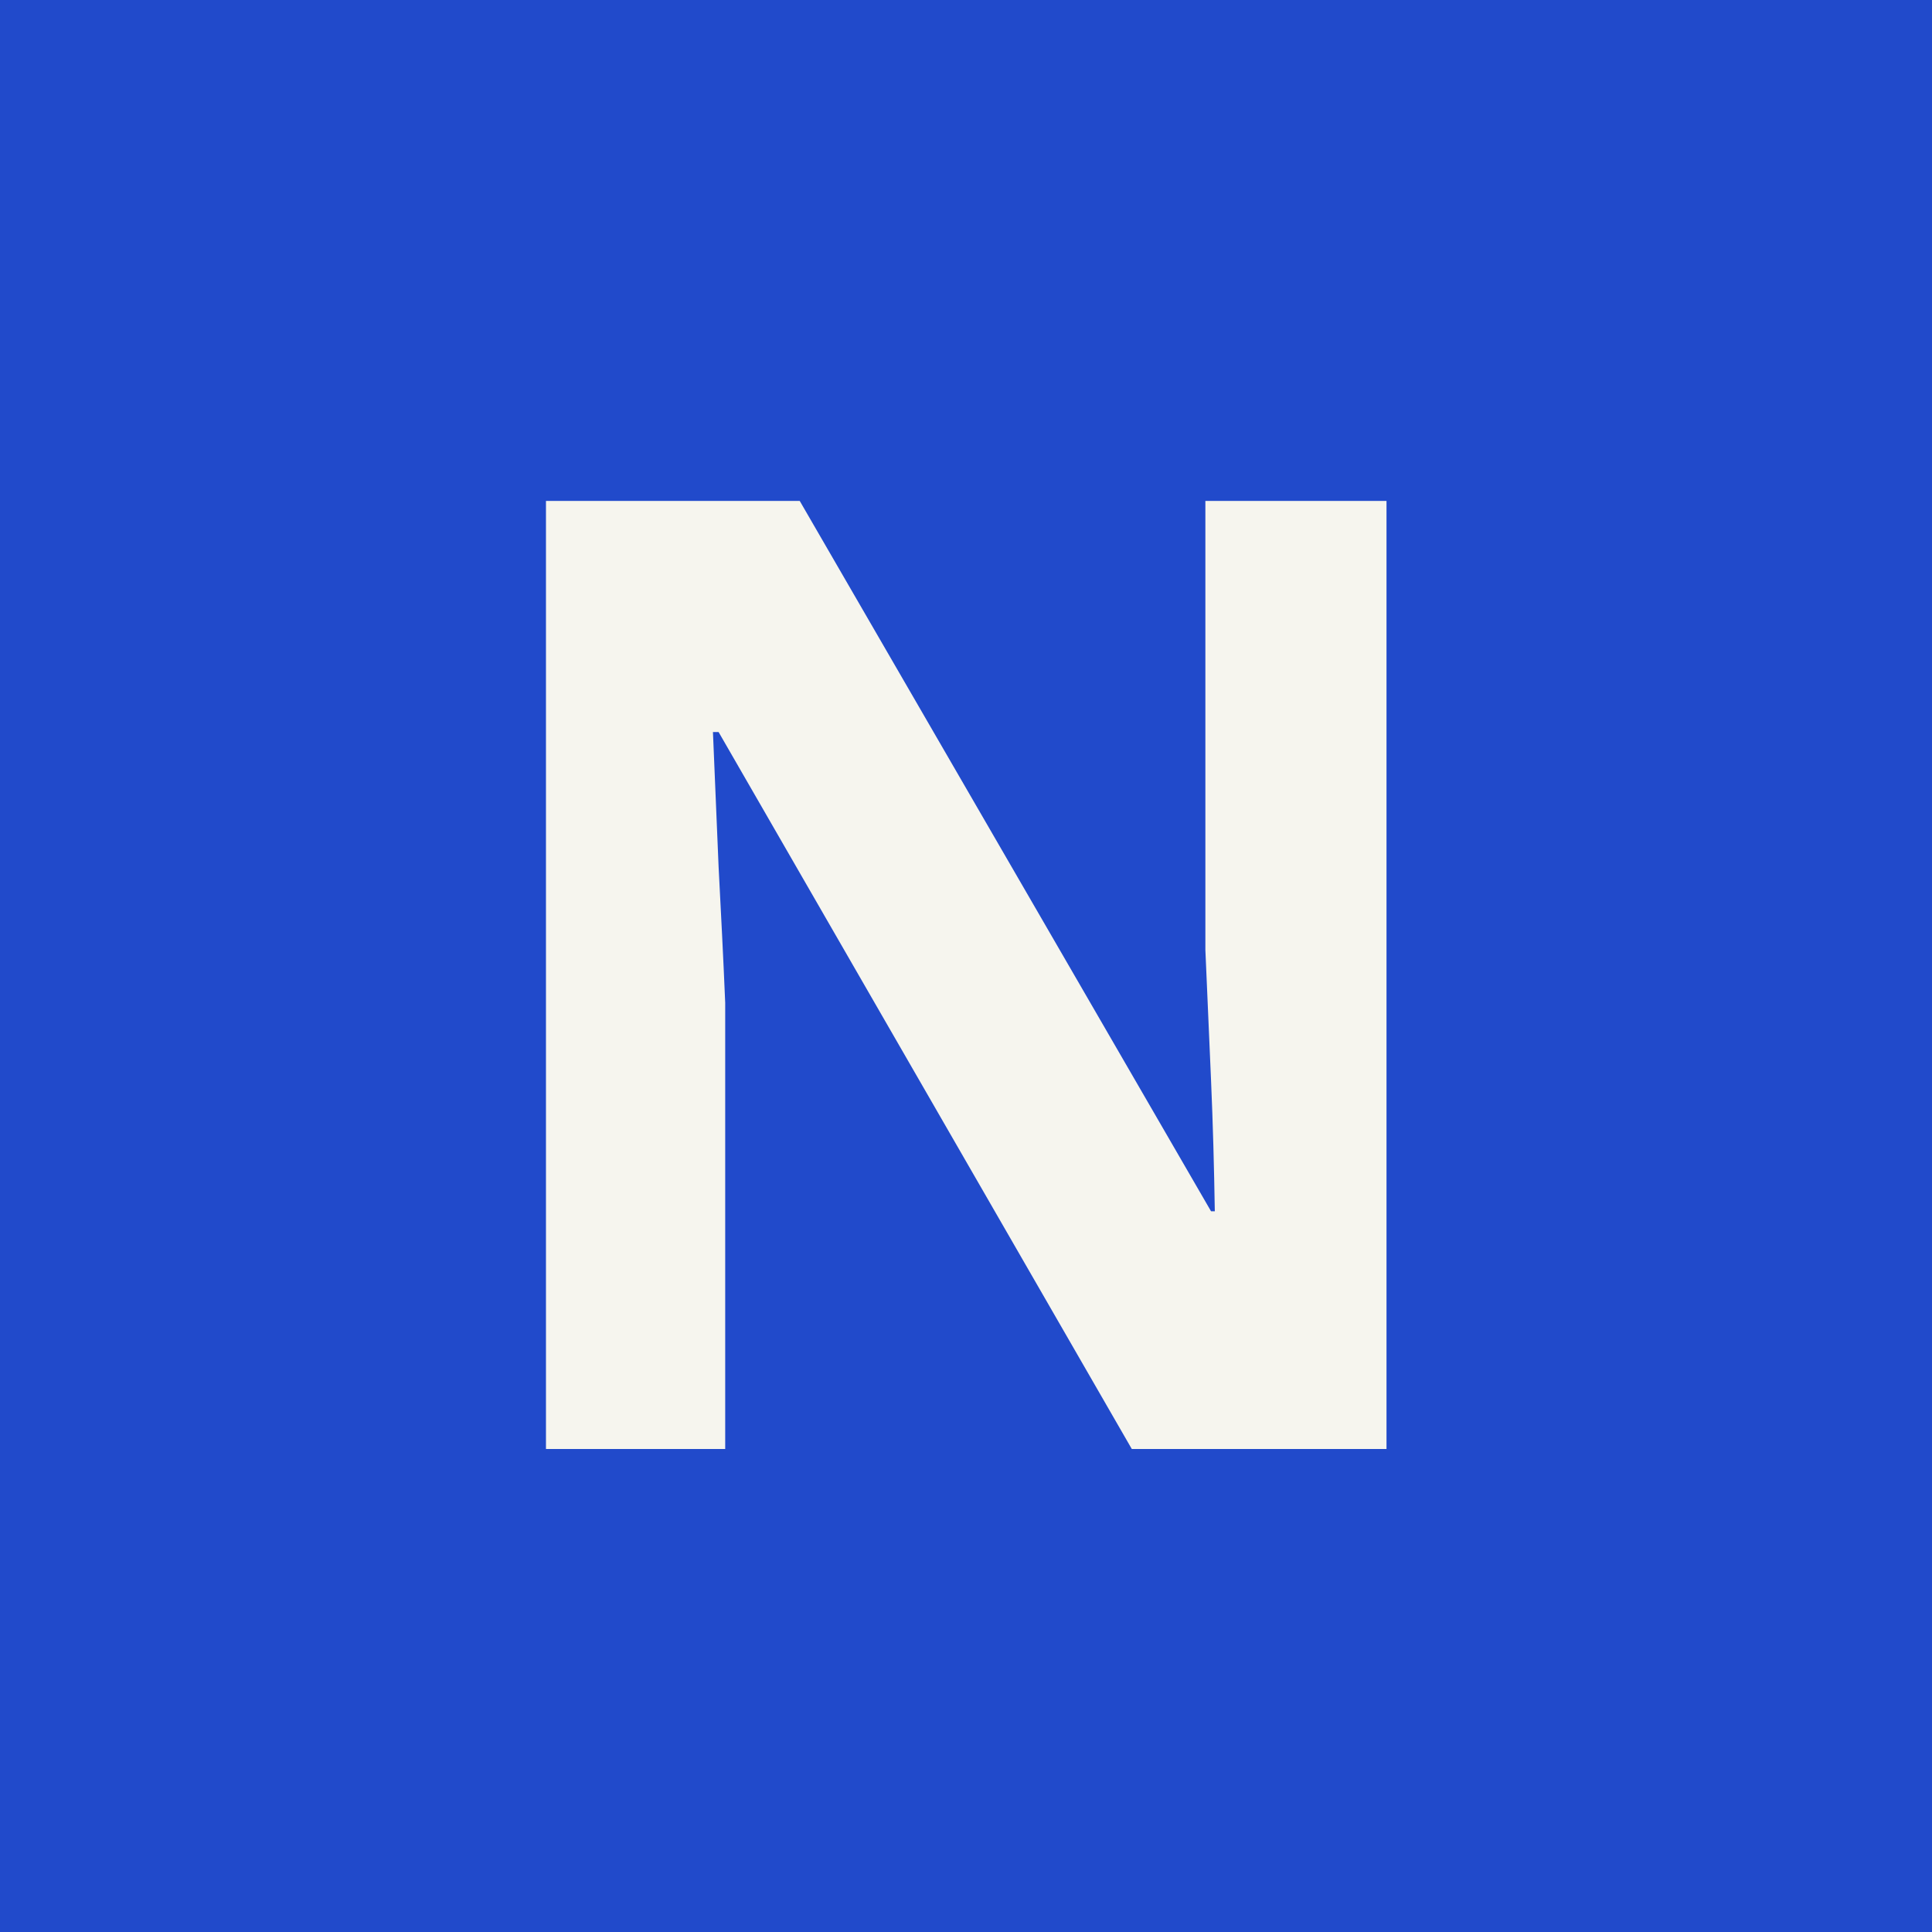
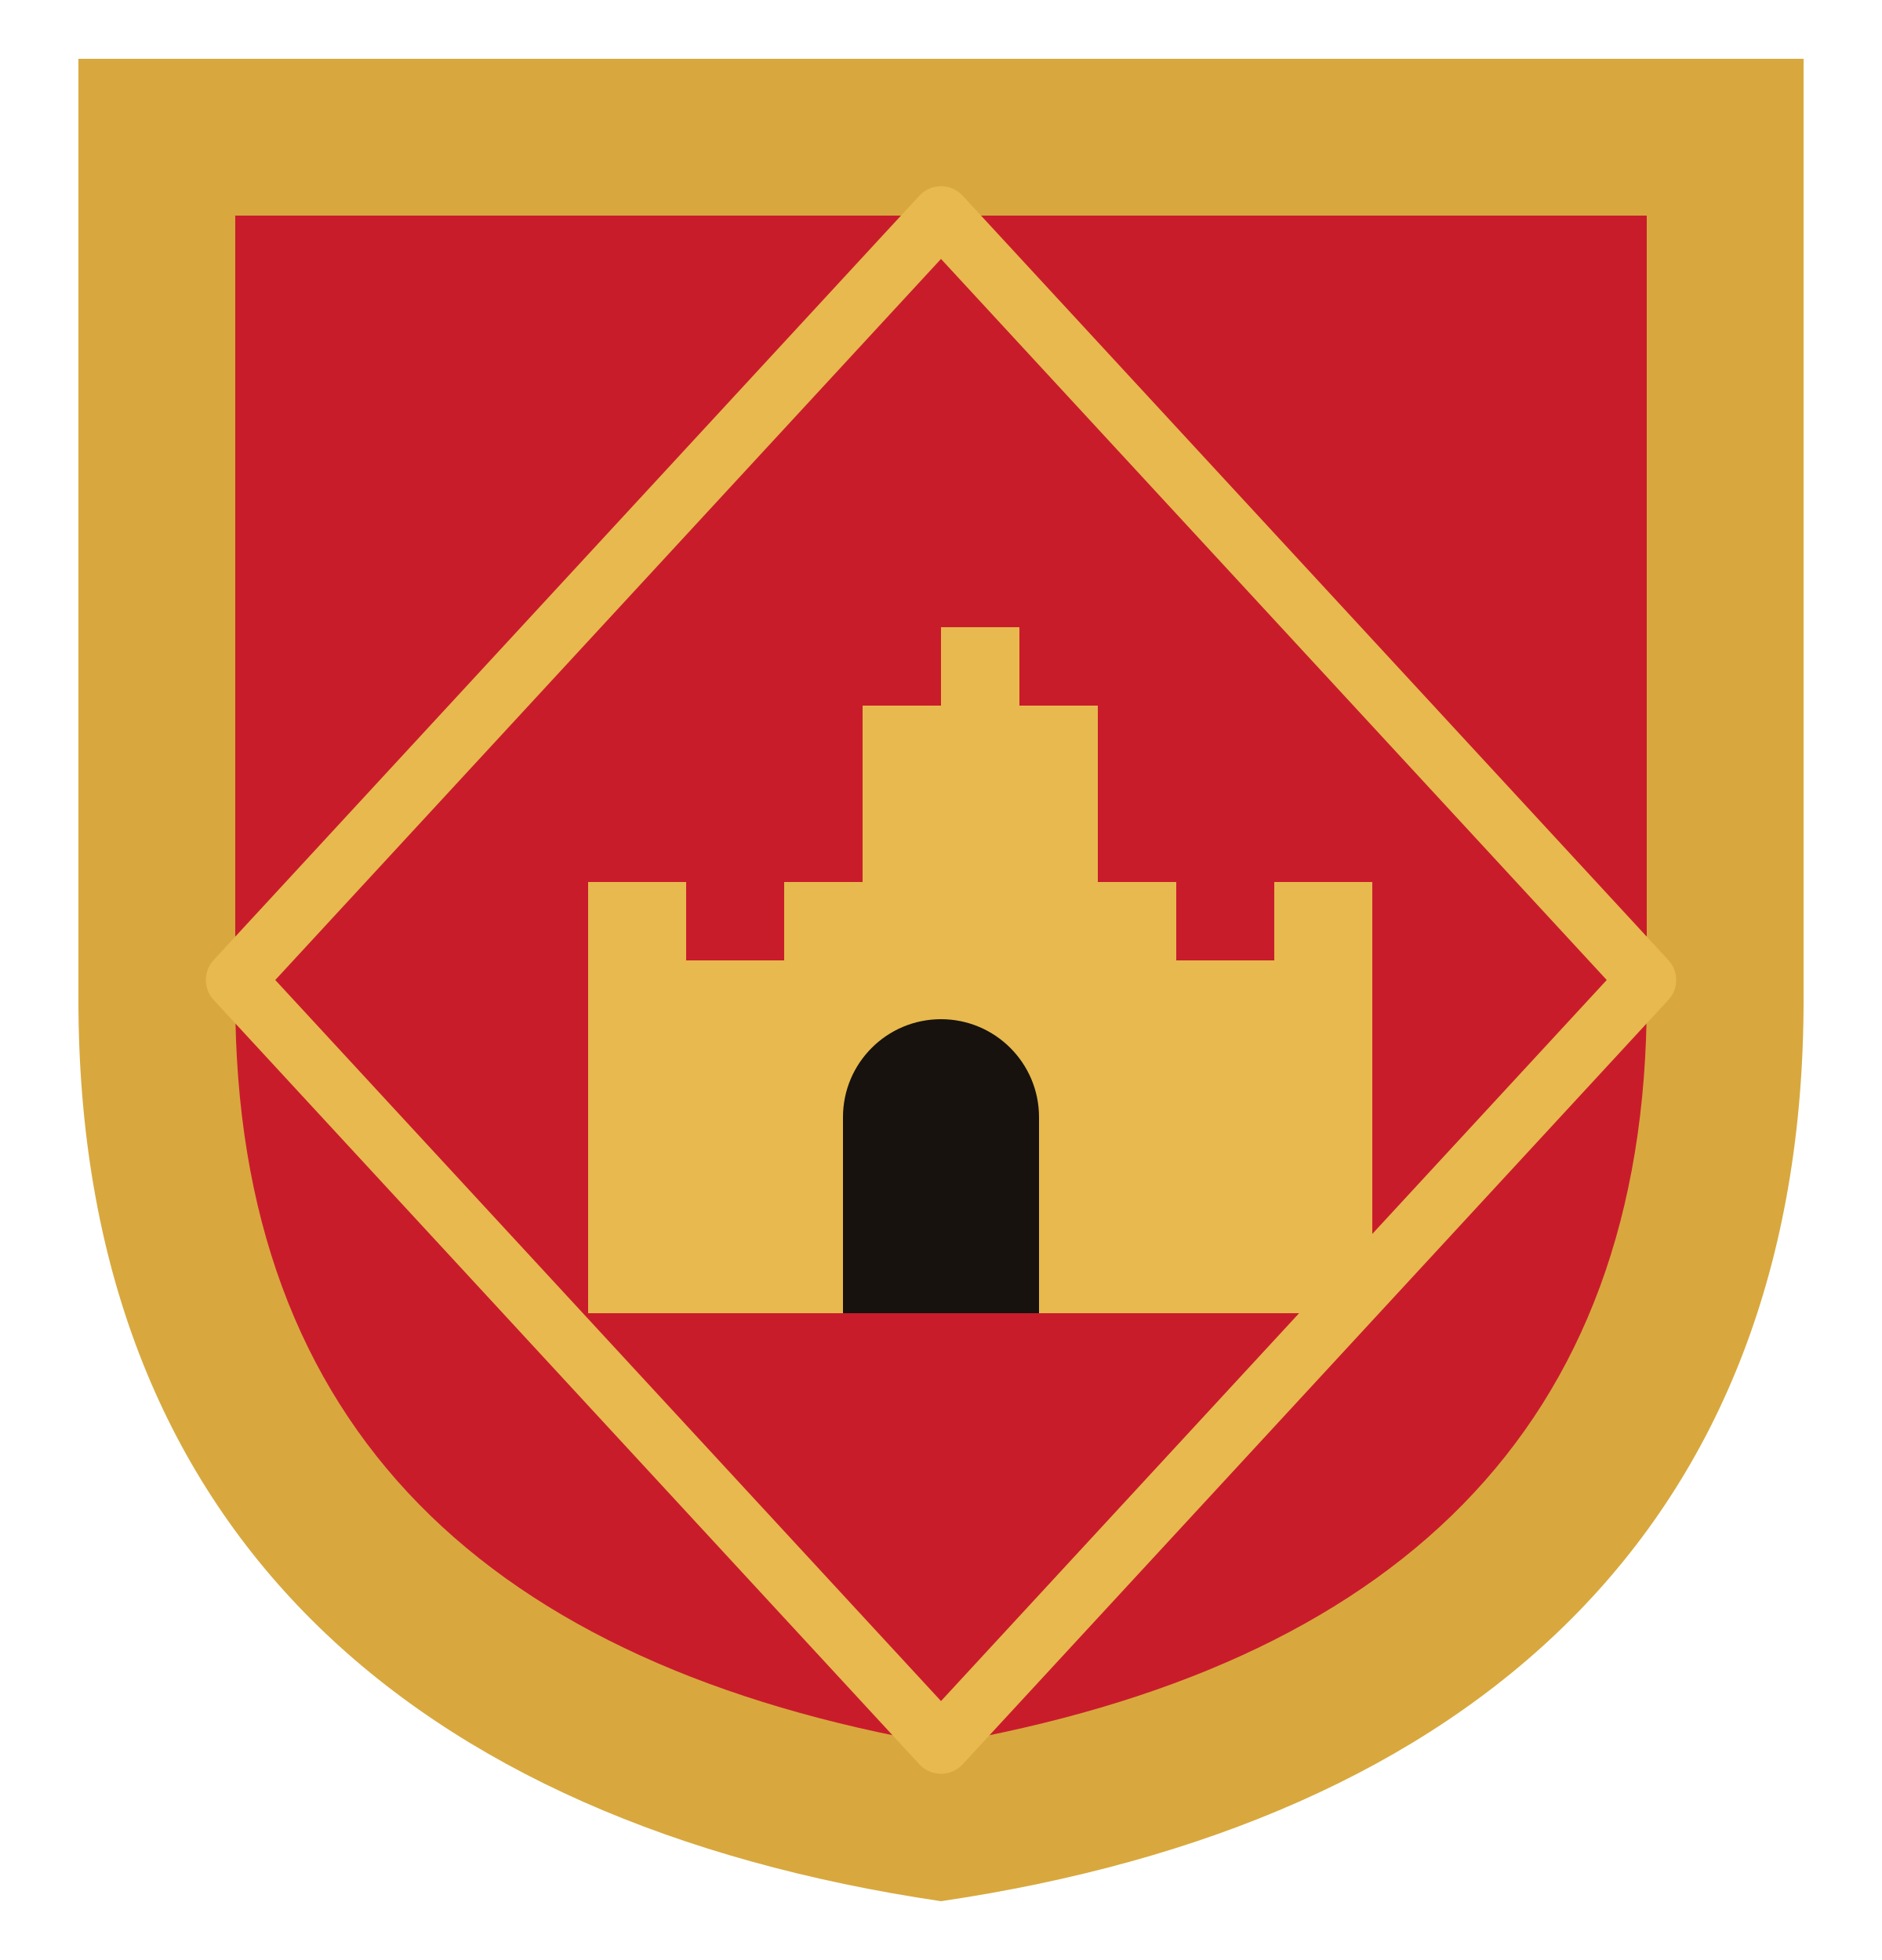
- <svg xmlns="http://www.w3.org/2000/svg" viewBox="0 0 32 32">
-   <rect width="32" height="32" rx="0" fill="#214acb" />
-   <text x="16" y="24" font-family="sans-serif" font-size="22" font-style="normal" font-weight="600" fill="#f6f5ee" text-anchor="middle">N</text>
+ <svg xmlns="http://www.w3.org/2000/svg" viewBox="0 0 96 100">
+   <path fill="#d8a83e" d="M4 3h88v48c0 27-17 42-44 46C21 93 4 78 4 51Z" />
+   <path fill="#c91c2b" d="M12 11h72v40c0 22-13 34-36 38-23-4-36-16-36-38Z" />
+   <path fill="none" stroke="#e7b94e" stroke-width="3" stroke-linejoin="round" d="M48 11 84 50 48 89 12 50Z" />
+   <path fill="#e7b94e" d="M30 45h5v4h5v-4h4V36h4v-4h4v4h4v9h4v4h5v-4h5v22H30Z" />
+   <path fill="#17120e" d="M43 67V57a5 5 0 0 1 10 0v10Z" />
</svg>
